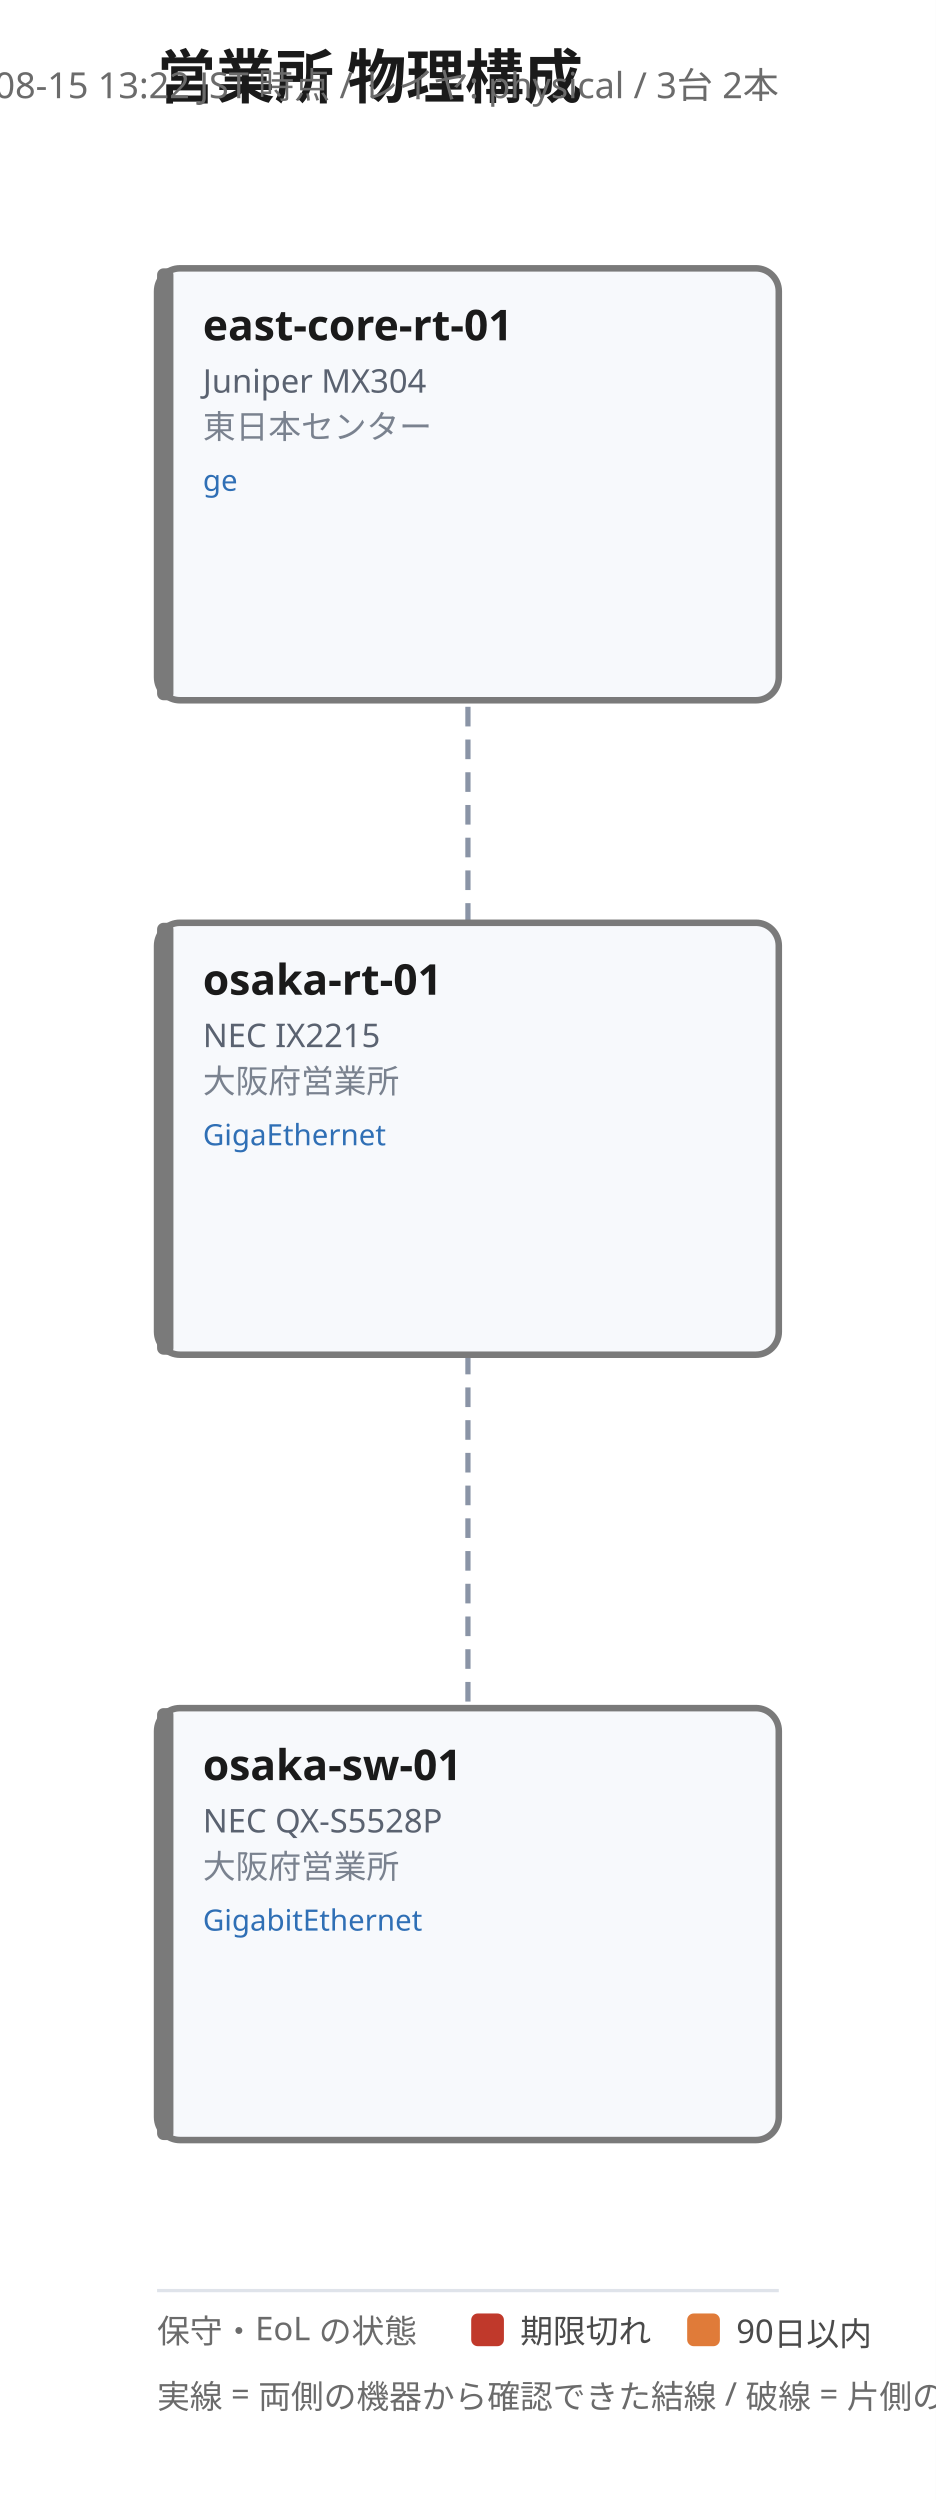
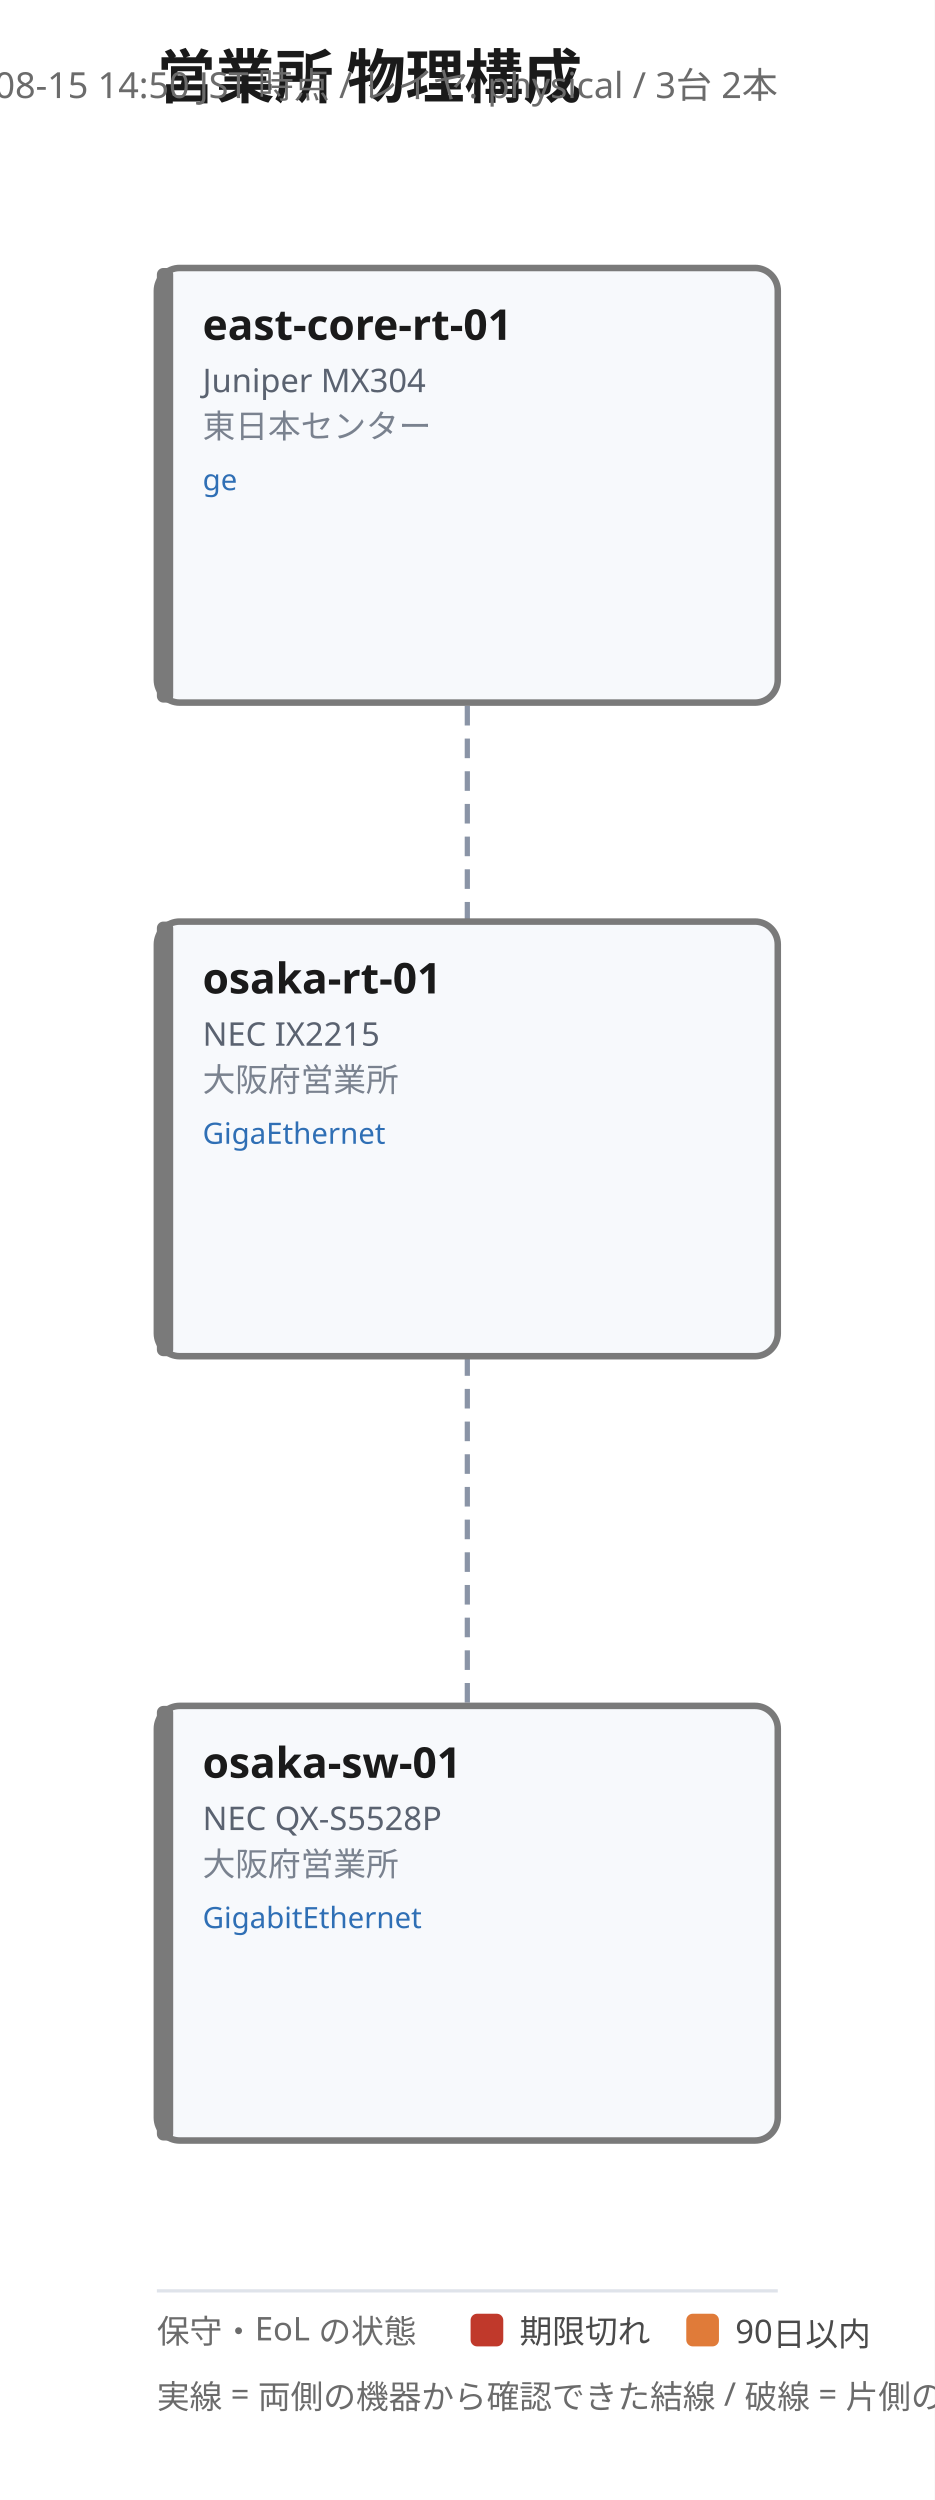
- <svg xmlns="http://www.w3.org/2000/svg" width="286" height="764" viewBox="0 0 286 764" font-family="'Yu Gothic', 'Hiragino Kaku Gothic ProN', Meiryo, 'Noto Sans JP', sans-serif">
+ <svg xmlns="http://www.w3.org/2000/svg" width="286" height="765" viewBox="0 0 286 765" font-family="'Yu Gothic', 'Hiragino Kaku Gothic ProN', Meiryo, 'Noto Sans JP', sans-serif">
  <rect width="100%" height="100%" fill="#ffffff" />
  <text x="48" y="30" font-size="18" font-weight="700" fill="#1a1a1a">営業所 物理構成</text>
-   <text x="238" y="30" font-size="11" fill="#6b6b6b" text-anchor="end">2026-08-15 13:22 JST 時点 / レイヤ: physical / 3台 2本</text>
-   <polyline points="143,282 143,214" fill="none" stroke="#8a94a6" stroke-width="1.6" stroke-dasharray="6 4" />
+   <text x="238" y="30" font-size="11" fill="#6b6b6b" text-anchor="end">2026-08-15 14:50 JST 時点 / レイヤ: physical / 3台 2本</text>
+   <polyline points="143,282 143,215" fill="none" stroke="#8a94a6" stroke-width="1.6" stroke-dasharray="6 4" />
  <text class="port-label" x="150.0" y="265.0" font-size="10" fill="#2f6fb5" text-anchor="middle" paint-order="stroke" stroke="#ffffff" stroke-width="3" />
-   <text class="port-label" x="136.0" y="225.0" font-size="10" fill="#2f6fb5" text-anchor="middle" paint-order="stroke" stroke="#ffffff" stroke-width="3" />
-   <polyline points="143,414 143,522" fill="none" stroke="#8a94a6" stroke-width="1.6" stroke-dasharray="6 4" />
-   <text class="port-label" x="136.0" y="425.0" font-size="10" fill="#2f6fb5" text-anchor="middle" paint-order="stroke" stroke="#ffffff" stroke-width="3" />
+   <text class="port-label" x="136.0" y="226.0" font-size="10" fill="#2f6fb5" text-anchor="middle" paint-order="stroke" stroke="#ffffff" stroke-width="3" />
+   <polyline points="143,415 143,522" fill="none" stroke="#8a94a6" stroke-width="1.6" stroke-dasharray="6 4" />
+   <text class="port-label" x="136.0" y="426.0" font-size="10" fill="#2f6fb5" text-anchor="middle" paint-order="stroke" stroke="#ffffff" stroke-width="3" />
  <text class="port-label" x="150.0" y="505.0" font-size="10" fill="#2f6fb5" text-anchor="middle" paint-order="stroke" stroke="#ffffff" stroke-width="3" />
  <g>
-     <rect x="48" y="82" width="190" height="132" rx="7" fill="#f7f9fc" stroke="#7a7a7a" stroke-width="2" />
-     <rect x="48" y="82" width="5" height="132" rx="2" fill="#7a7a7a" />
+     <rect x="48" y="82" width="190" height="133" rx="7" fill="#f7f9fc" stroke="#7a7a7a" stroke-width="2" />
+     <rect x="48" y="82" width="5" height="133" rx="2" fill="#7a7a7a" />
    <text x="62" y="104" font-size="13" font-weight="700" fill="#1a1a1a">east-core-rt-01</text>
    <text x="62" y="120" font-size="10" fill="#5a6270">Juniper MX304</text>
    <text x="62" y="134" font-size="10" fill="#7a828f">東日本センター</text>
    <text x="62" y="150" font-size="9">
      <tspan fill="#2f6fb5">ge</tspan>
    </text>
  </g>
  <g>
-     <rect x="48" y="282" width="190" height="132" rx="7" fill="#f7f9fc" stroke="#7a7a7a" stroke-width="2" />
-     <rect x="48" y="282" width="5" height="132" rx="2" fill="#7a7a7a" />
+     <rect x="48" y="282" width="190" height="133" rx="7" fill="#f7f9fc" stroke="#7a7a7a" stroke-width="2" />
+     <rect x="48" y="282" width="5" height="133" rx="2" fill="#7a7a7a" />
    <text x="62" y="304" font-size="13" font-weight="700" fill="#1a1a1a">osaka-rt-01</text>
    <text x="62" y="320" font-size="10" fill="#5a6270">NEC IX2215</text>
    <text x="62" y="334" font-size="10" fill="#7a828f">大阪府営業所</text>
    <text x="62" y="350" font-size="9">
      <tspan fill="#2f6fb5">GigaEthernet</tspan>
    </text>
  </g>
  <g>
-     <rect x="48" y="522" width="190" height="132" rx="7" fill="#f7f9fc" stroke="#7a7a7a" stroke-width="2" />
-     <rect x="48" y="522" width="5" height="132" rx="2" fill="#7a7a7a" />
+     <rect x="48" y="522" width="190" height="133" rx="7" fill="#f7f9fc" stroke="#7a7a7a" stroke-width="2" />
+     <rect x="48" y="522" width="5" height="133" rx="2" fill="#7a7a7a" />
    <text x="62" y="544" font-size="13" font-weight="700" fill="#1a1a1a">osaka-sw-01</text>
    <text x="62" y="560" font-size="10" fill="#5a6270">NEC QX-S5528P</text>
    <text x="62" y="574" font-size="10" fill="#7a828f">大阪府営業所</text>
    <text x="62" y="590" font-size="9">
      <tspan fill="#2f6fb5">GigabitEthernet</tspan>
    </text>
  </g>
-   <line x1="48" y1="700" x2="238" y2="700" stroke="#dfe3ea" stroke-width="1" />
-   <text x="48" y="716" font-size="10" fill="#6b6b6b">保守・EoL の状態</text>
-   <rect x="144" y="707" width="10" height="10" rx="2" fill="#c0392b" />
-   <text x="159" y="716" font-size="10" fill="#4a4a4a">期限切れ</text>
-   <rect x="210" y="707" width="10" height="10" rx="2" fill="#e07b39" />
-   <text x="225" y="716" font-size="10" fill="#4a4a4a">90日以内</text>
-   <rect x="287" y="707" width="10" height="10" rx="2" fill="#c9a227" />
-   <text x="302" y="716" font-size="10" fill="#4a4a4a">1年以内</text>
-   <rect x="353" y="707" width="10" height="10" rx="2" fill="#2d8a4e" />
-   <text x="368" y="716" font-size="10" fill="#4a4a4a">余裕あり</text>
-   <rect x="419" y="707" width="10" height="10" rx="2" fill="#7a7a7a" />
-   <text x="434" y="716" font-size="10" fill="#4a4a4a">情報未登録</text>
-   <text x="48" y="736" font-size="10" fill="#6b6b6b">実線 = 両側の機器から確認できた結線 / 破線 = 片側のみ</text>
-   <text x="298" y="736" font-size="10" fill="#6b6b6b">ポート種別</text>
-   <text x="358" y="736" font-size="10" fill="#2f6fb5" font-weight="700">1G</text>
+   <line x1="48" y1="701" x2="238" y2="701" stroke="#dfe3ea" stroke-width="1" />
+   <text x="48" y="717" font-size="10" fill="#6b6b6b">保守・EoL の状態</text>
+   <rect x="144" y="708" width="10" height="10" rx="2" fill="#c0392b" />
+   <text x="159" y="717" font-size="10" fill="#4a4a4a">期限切れ</text>
+   <rect x="210" y="708" width="10" height="10" rx="2" fill="#e07b39" />
+   <text x="225" y="717" font-size="10" fill="#4a4a4a">90日以内</text>
+   <rect x="287" y="708" width="10" height="10" rx="2" fill="#c9a227" />
+   <text x="302" y="717" font-size="10" fill="#4a4a4a">1年以内</text>
+   <rect x="353" y="708" width="10" height="10" rx="2" fill="#2d8a4e" />
+   <text x="368" y="717" font-size="10" fill="#4a4a4a">余裕あり</text>
+   <rect x="419" y="708" width="10" height="10" rx="2" fill="#7a7a7a" />
+   <text x="434" y="717" font-size="10" fill="#4a4a4a">情報未登録</text>
+   <text x="48" y="737" font-size="10" fill="#6b6b6b">実線 = 両側の機器から確認できた結線 / 破線 = 片側のみ</text>
+   <text x="298" y="737" font-size="10" fill="#6b6b6b">ポート種別</text>
+   <text x="358" y="737" font-size="10" fill="#2f6fb5" font-weight="700">1G</text>
</svg>
